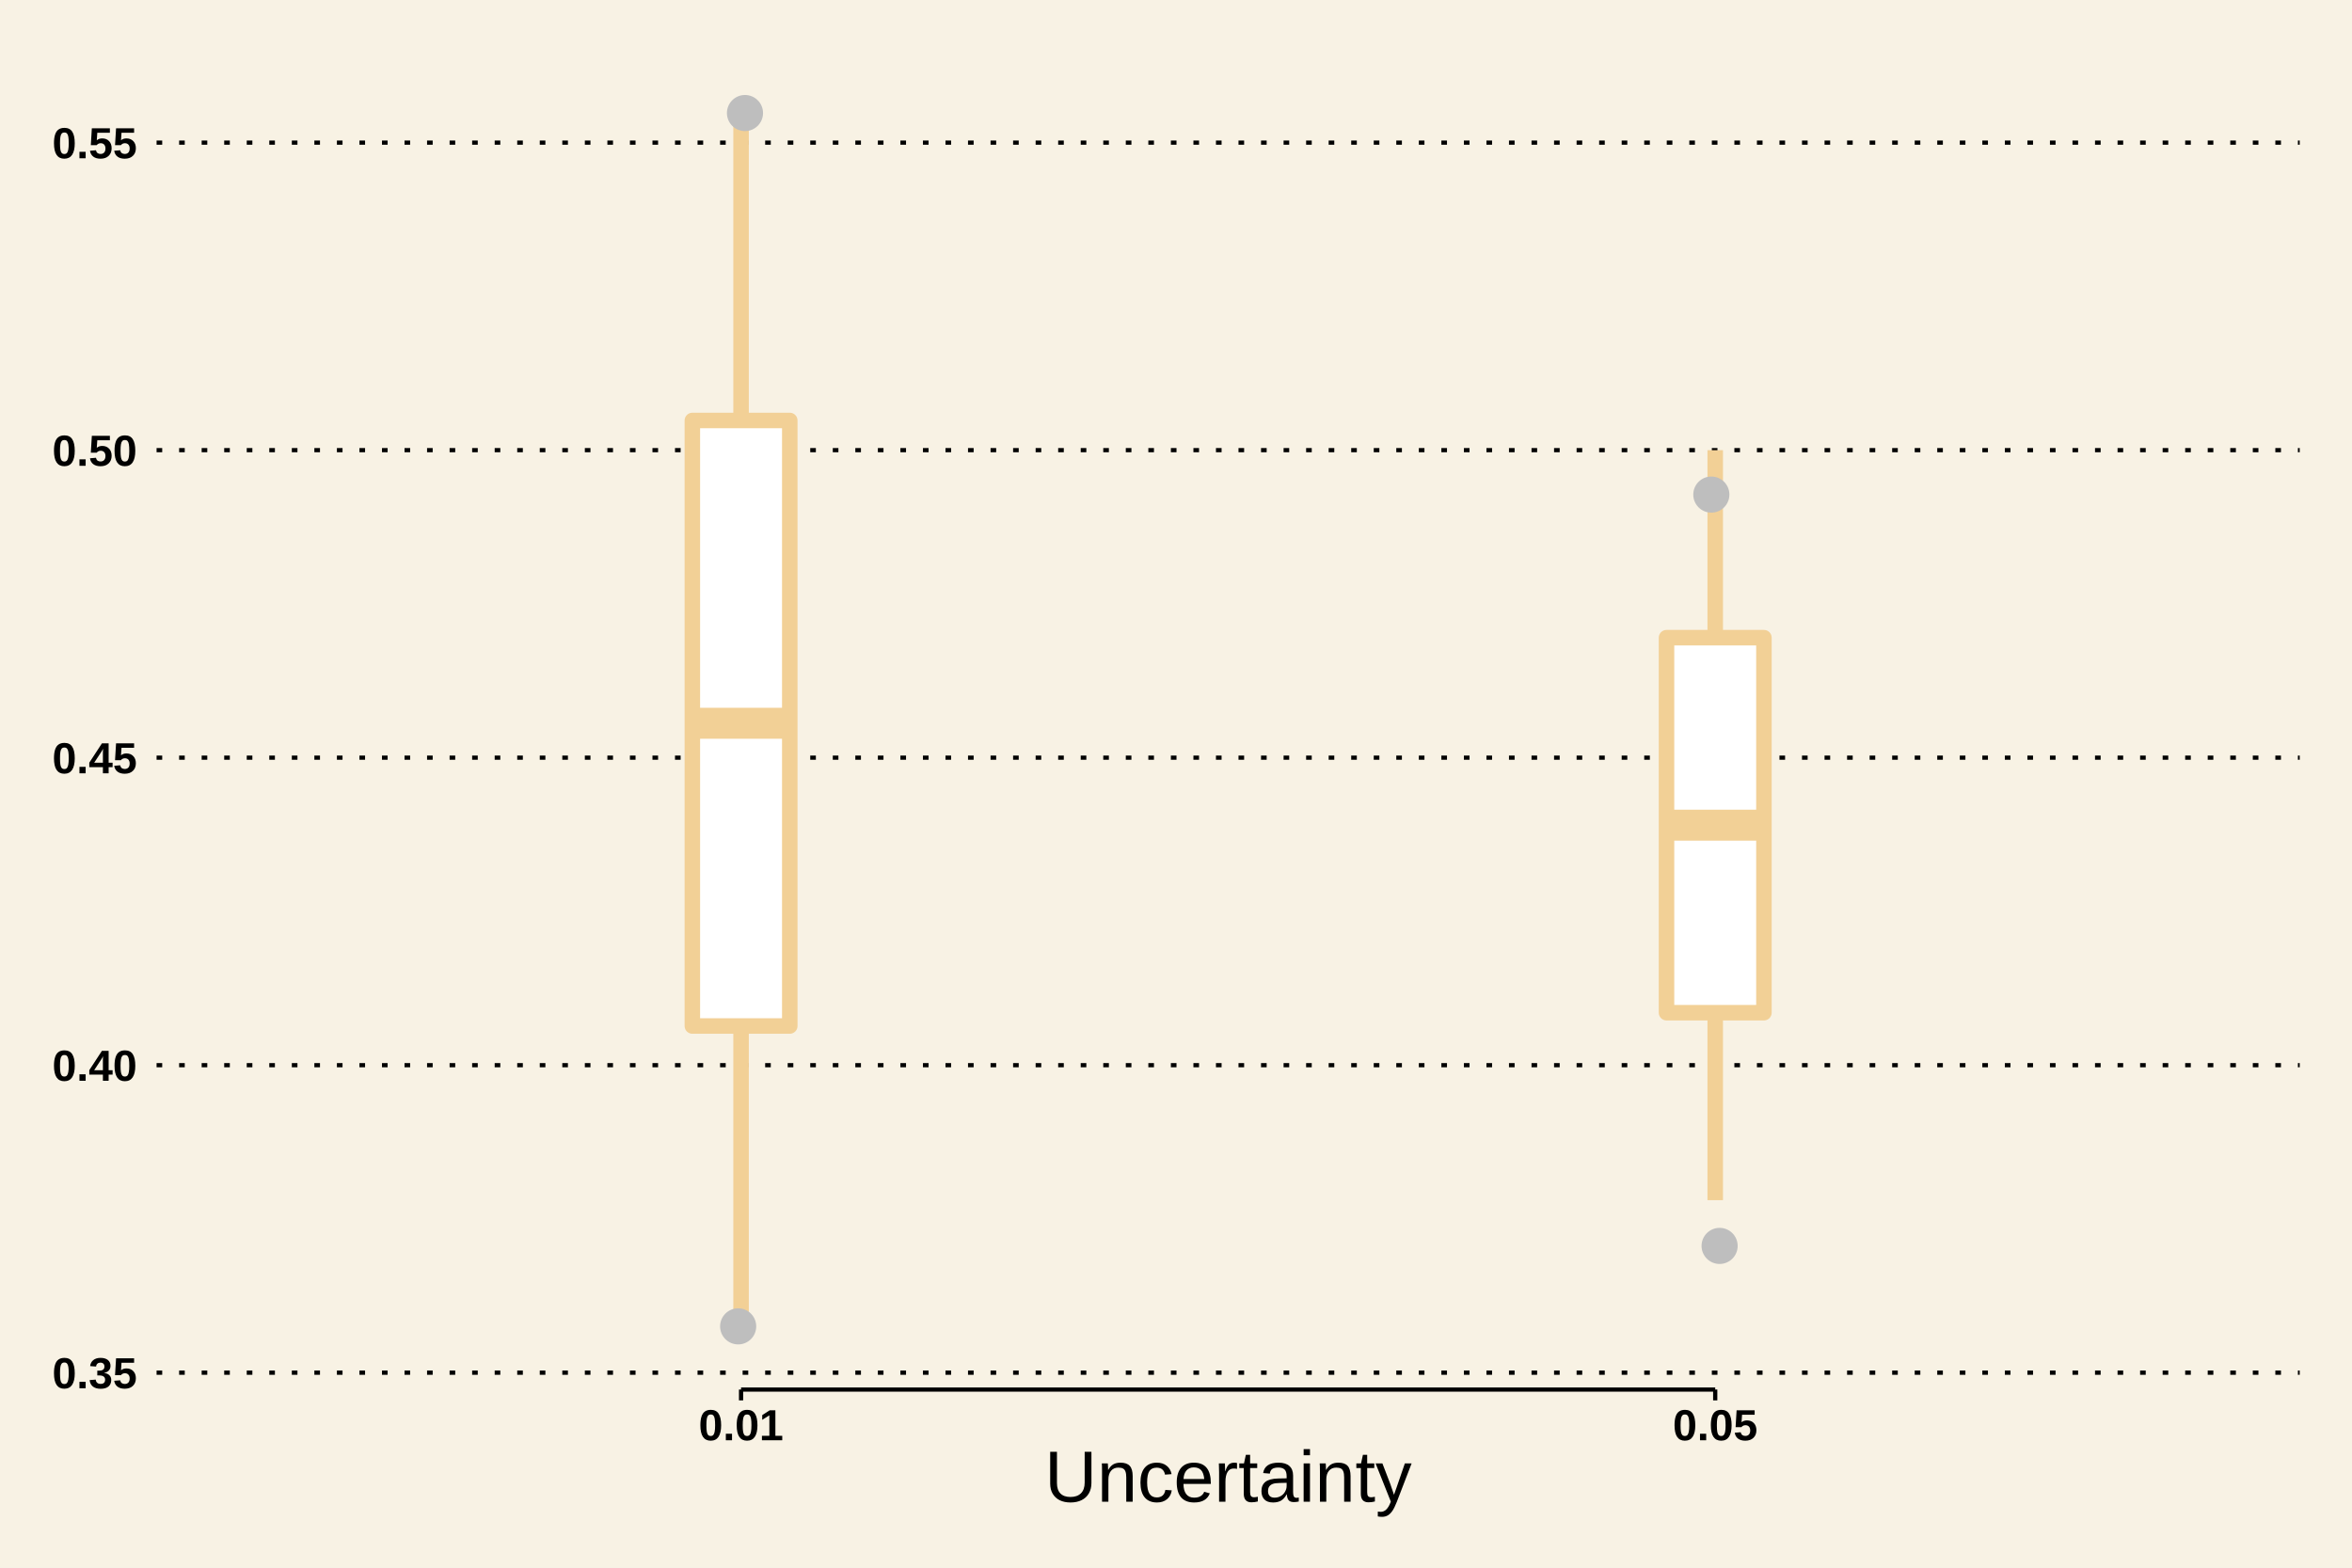
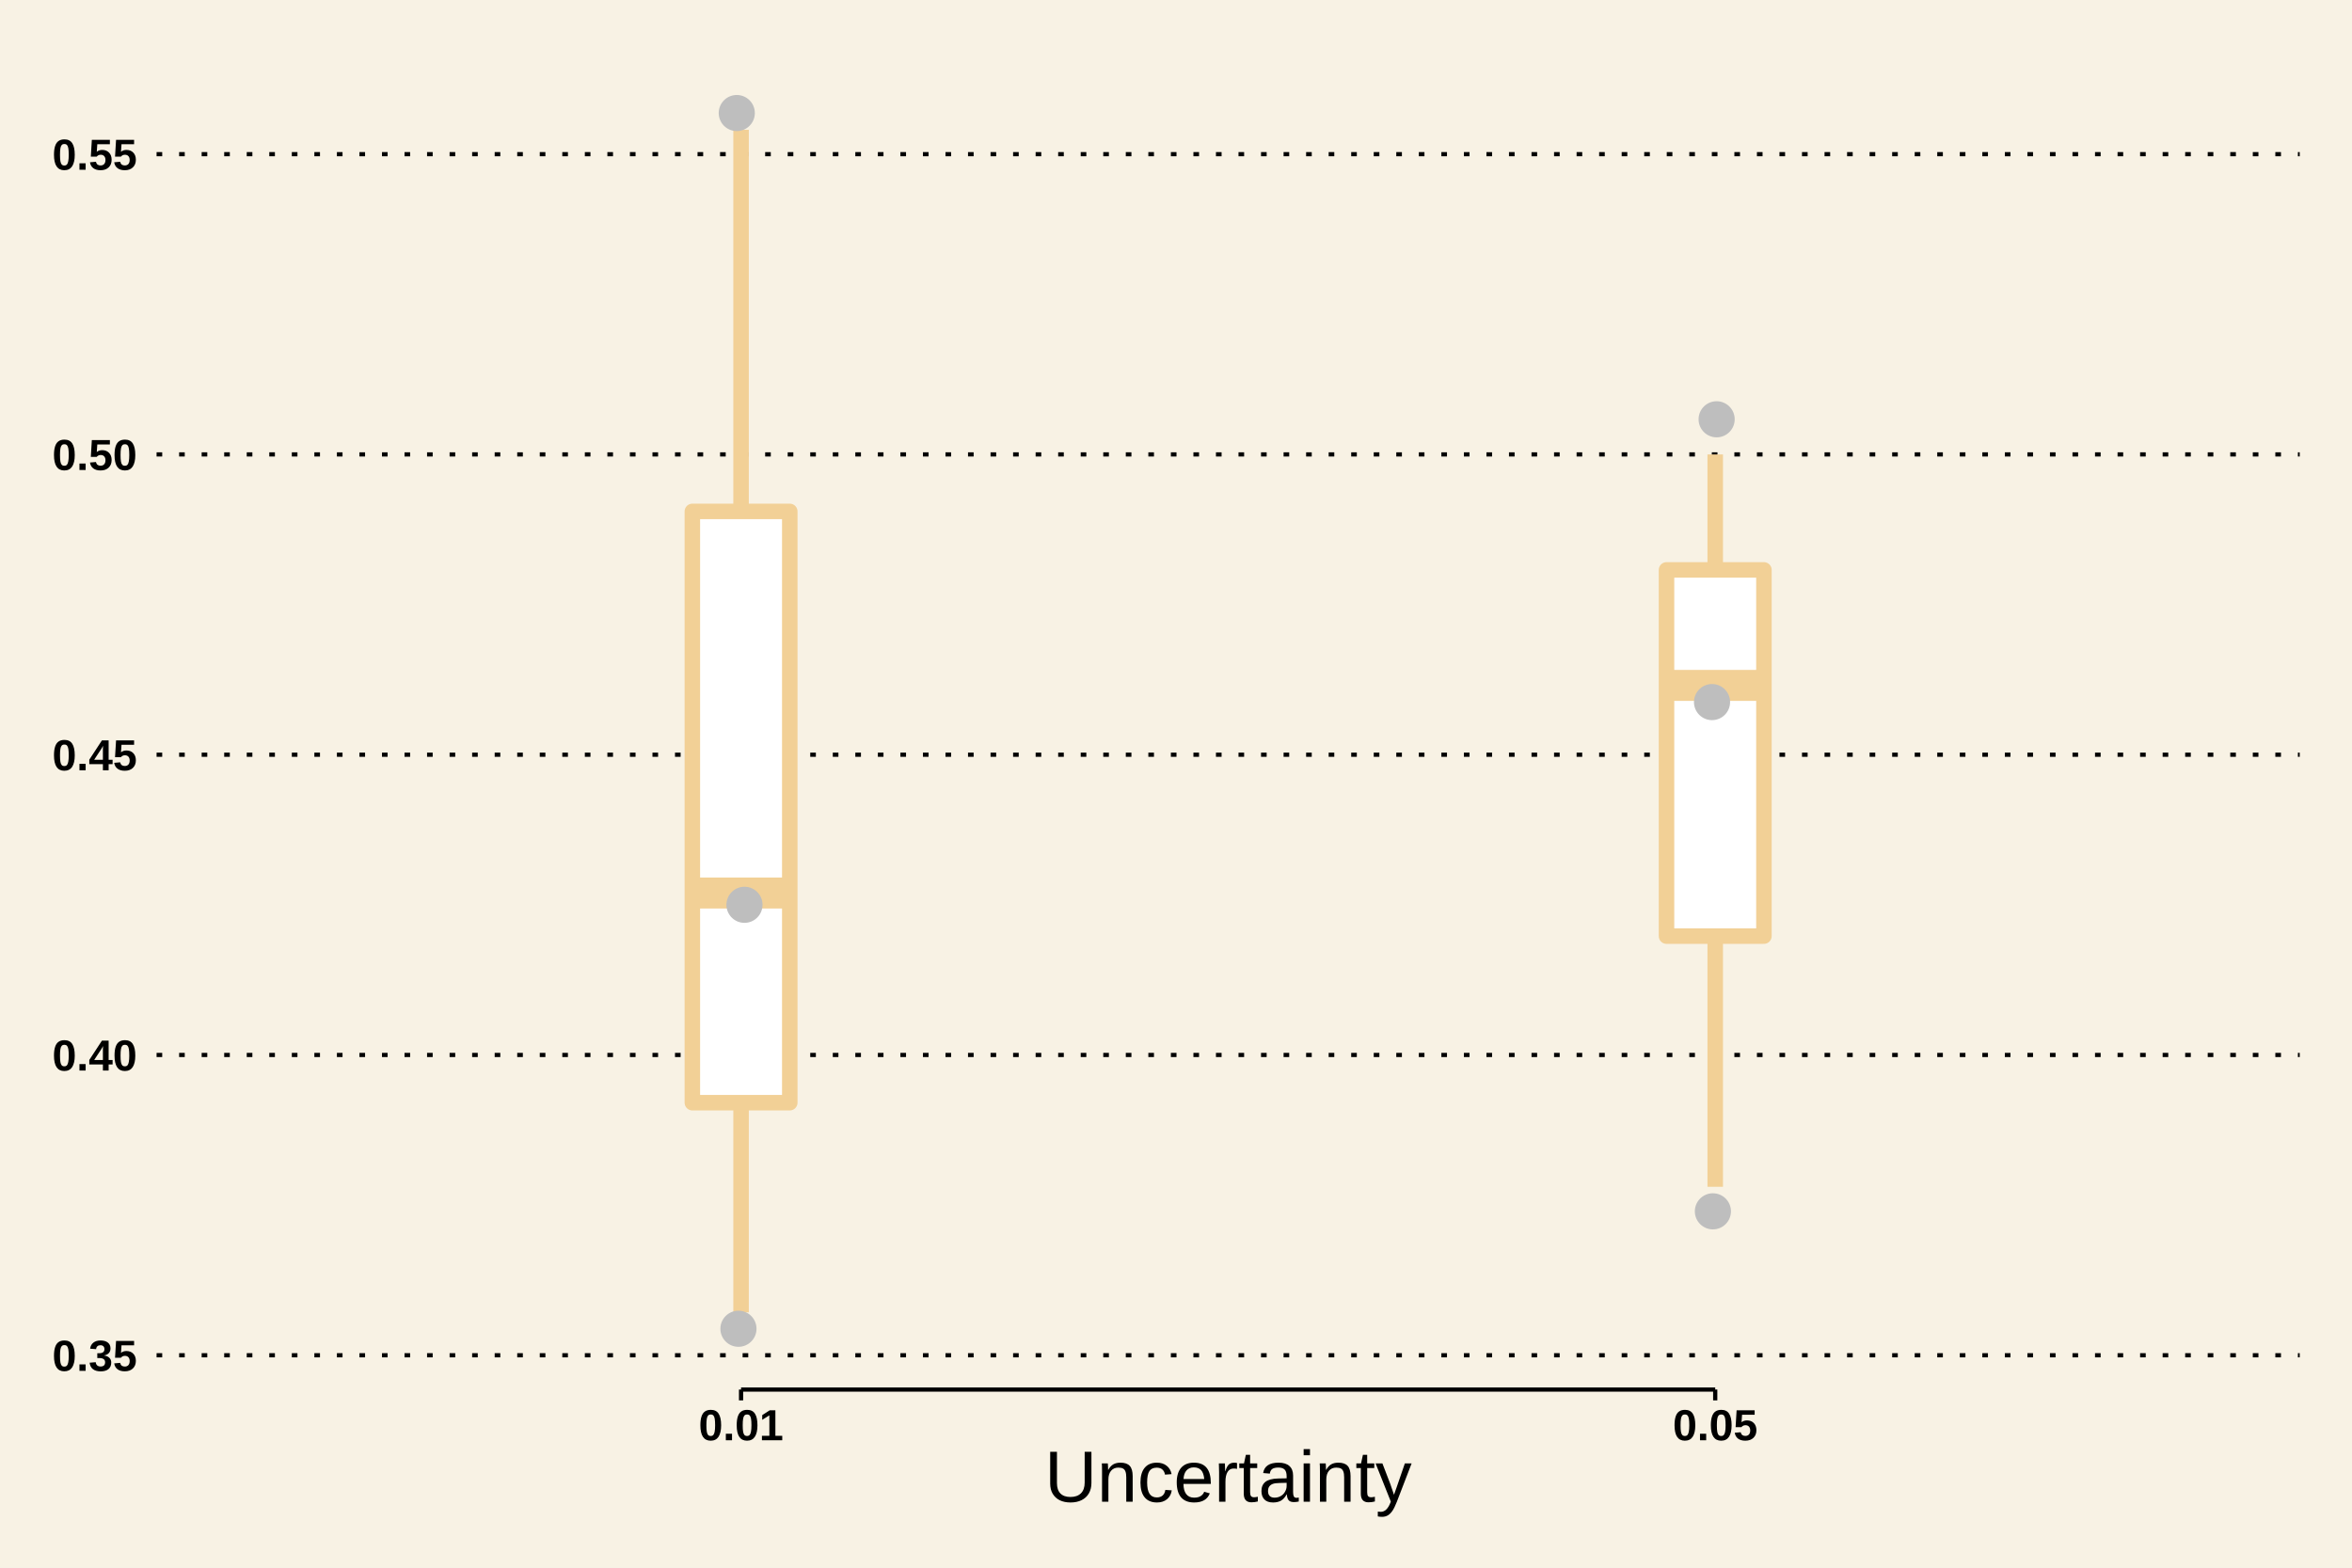
<svg xmlns="http://www.w3.org/2000/svg" class="svglite" width="648.00pt" height="432.00pt" viewBox="0 0 648.00 432.00">
  <defs>
    <style type="text/css">
    .svglite line, .svglite polyline, .svglite polygon, .svglite path, .svglite rect, .svglite circle {
      fill: none;
      stroke: #000000;
      stroke-linecap: round;
      stroke-linejoin: round;
      stroke-miterlimit: 10.00;
    }
    .svglite text {
      white-space: pre;
    }
  </style>
  </defs>
  <rect width="100%" height="100%" style="stroke: none; fill: #F8F2E4;" />
  <defs>
    <clipPath id="cpMC4wMHw2NDguMDB8MC4wMHw0MzIuMDA=">
      <rect x="0.00" y="0.00" width="648.00" height="432.00" />
    </clipPath>
  </defs>
  <g clip-path="url(#cpMC4wMHw2NDguMDB8MC4wMHw0MzIuMDA=)">
    <rect x="-0" y="0" width="648.00" height="432.00" style="stroke-width: 1.16; stroke: none; fill: #F8F2E4;" />
  </g>
  <defs>
    <clipPath id="cpNDMuMTR8NjMzLjYwfDE0LjQwfDM4Mi45MQ==">
      <rect x="43.14" y="14.40" width="590.46" height="368.51" />
    </clipPath>
  </defs>
  <g clip-path="url(#cpNDMuMTR8NjMzLjYwfDE0LjQwfDM4Mi45MQ==)">
    <rect x="43.14" y="14.40" width="590.46" height="368.51" style="stroke-width: 1.16; stroke: none; fill: #F8F2E4;" />
-     <polyline points="43.14,378.26 633.60,378.26 " style="stroke-width: 1.16; stroke-dasharray: 1.55,4.66; stroke-linecap: butt;" />
-     <polyline points="43.14,293.53 633.60,293.53 " style="stroke-width: 1.16; stroke-dasharray: 1.55,4.66; stroke-linecap: butt;" />
-     <polyline points="43.14,208.79 633.60,208.79 " style="stroke-width: 1.16; stroke-dasharray: 1.55,4.66; stroke-linecap: butt;" />
-     <polyline points="43.14,124.05 633.60,124.05 " style="stroke-width: 1.16; stroke-dasharray: 1.55,4.66; stroke-linecap: butt;" />
-     <polyline points="43.14,39.31 633.60,39.31 " style="stroke-width: 1.16; stroke-dasharray: 1.55,4.66; stroke-linecap: butt;" />
-     <line x1="204.17" y1="115.87" x2="204.17" y2="32.44" style="stroke-width: 4.27; stroke: #F2D096; stroke-linecap: butt;" />
-     <line x1="204.17" y1="282.73" x2="204.17" y2="366.16" style="stroke-width: 4.27; stroke: #F2D096; stroke-linecap: butt;" />
-     <polygon points="190.75,115.87 190.75,282.73 217.59,282.73 217.59,115.87 190.75,115.87 " style="stroke-width: 4.27; stroke: #F2D096; fill: #FFFFFF;" />
-     <line x1="190.75" y1="199.30" x2="217.59" y2="199.30" style="stroke-width: 8.54; stroke: #F2D096; stroke-linecap: butt;" />
-     <line x1="472.56" y1="175.72" x2="472.56" y2="124.05" style="stroke-width: 4.27; stroke: #F2D096; stroke-linecap: butt;" />
-     <line x1="472.56" y1="279.06" x2="472.56" y2="330.73" style="stroke-width: 4.27; stroke: #F2D096; stroke-linecap: butt;" />
-     <polygon points="459.14,175.72 459.14,279.06 485.98,279.06 485.98,175.72 459.14,175.72 " style="stroke-width: 4.27; stroke: #F2D096; fill: #FFFFFF;" />
-     <line x1="459.14" y1="227.39" x2="485.98" y2="227.39" style="stroke-width: 8.54; stroke: #F2D096; stroke-linecap: butt;" />
-     <circle cx="203.37" cy="365.50" r="4.62" style="stroke-width: 0.71; stroke: #BEBEBE; fill: #BEBEBE;" />
-     <circle cx="205.25" cy="31.15" r="4.62" style="stroke-width: 0.71; stroke: #BEBEBE; fill: #BEBEBE;" />
-     <circle cx="471.49" cy="136.29" r="4.62" style="stroke-width: 0.71; stroke: #BEBEBE; fill: #BEBEBE;" />
-     <circle cx="473.77" cy="343.33" r="4.62" style="stroke-width: 0.71; stroke: #BEBEBE; fill: #BEBEBE;" />
+     <polyline points="43.14,373.46 633.60,373.46 " style="stroke-width: 1.16; stroke-dasharray: 1.55,4.66; stroke-linecap: butt;" />
+     <polyline points="43.14,290.71 633.60,290.71 " style="stroke-width: 1.16; stroke-dasharray: 1.55,4.66; stroke-linecap: butt;" />
+     <polyline points="43.14,207.97 633.60,207.97 " style="stroke-width: 1.16; stroke-dasharray: 1.55,4.66; stroke-linecap: butt;" />
+     <polyline points="43.14,125.22 633.60,125.22 " style="stroke-width: 1.16; stroke-dasharray: 1.55,4.66; stroke-linecap: butt;" />
+     <polyline points="43.14,42.48 633.60,42.48 " style="stroke-width: 1.16; stroke-dasharray: 1.55,4.66; stroke-linecap: butt;" />
+     <line x1="204.17" y1="140.93" x2="204.17" y2="35.77" style="stroke-width: 4.27; stroke: #F2D096; stroke-linecap: butt;" />
+     <line x1="204.17" y1="303.86" x2="204.17" y2="361.64" style="stroke-width: 4.27; stroke: #F2D096; stroke-linecap: butt;" />
+     <polygon points="190.75,140.93 190.75,303.86 217.59,303.86 217.59,140.93 190.75,140.93 " style="stroke-width: 4.27; stroke: #F2D096; fill: #FFFFFF;" />
+     <line x1="190.75" y1="246.09" x2="217.59" y2="246.09" style="stroke-width: 8.54; stroke: #F2D096; stroke-linecap: butt;" />
+     <line x1="472.56" y1="157.05" x2="472.56" y2="125.22" style="stroke-width: 4.27; stroke: #F2D096; stroke-linecap: butt;" />
+     <line x1="472.56" y1="257.96" x2="472.56" y2="327.04" style="stroke-width: 4.27; stroke: #F2D096; stroke-linecap: butt;" />
+     <polygon points="459.14,157.05 459.14,257.96 485.98,257.96 485.98,157.05 459.14,157.05 " style="stroke-width: 4.27; stroke: #F2D096; fill: #FFFFFF;" />
+     <line x1="459.14" y1="188.87" x2="485.98" y2="188.87" style="stroke-width: 8.54; stroke: #F2D096; stroke-linecap: butt;" />
+     <circle cx="203.45" cy="366.16" r="4.62" style="stroke-width: 0.71; stroke: #BEBEBE; fill: #BEBEBE;" />
+     <circle cx="202.99" cy="31.15" r="4.62" style="stroke-width: 0.71; stroke: #BEBEBE; fill: #BEBEBE;" />
+     <circle cx="205.11" cy="249.33" r="4.62" style="stroke-width: 0.71; stroke: #BEBEBE; fill: #BEBEBE;" />
+     <circle cx="472.95" cy="115.54" r="4.62" style="stroke-width: 0.71; stroke: #BEBEBE; fill: #BEBEBE;" />
+     <circle cx="471.92" cy="333.80" r="4.62" style="stroke-width: 0.71; stroke: #BEBEBE; fill: #BEBEBE;" />
+     <circle cx="471.68" cy="193.47" r="4.62" style="stroke-width: 0.71; stroke: #BEBEBE; fill: #BEBEBE;" />
    <rect x="43.14" y="14.40" width="590.46" height="368.51" style="stroke-width: 1.16; stroke: none;" />
  </g>
  <g clip-path="url(#cpMC4wMHw2NDguMDB8MC4wMHw0MzIuMDA=)">
-     <text x="37.76" y="382.56" text-anchor="end" style="font-size: 12.00px; font-weight: bold; font-family: &quot;Arial&quot;;" textLength="23.36px" lengthAdjust="spacingAndGlyphs">0.35</text>
-     <text x="37.76" y="297.82" text-anchor="end" style="font-size: 12.00px; font-weight: bold; font-family: &quot;Arial&quot;;" textLength="23.36px" lengthAdjust="spacingAndGlyphs">0.40</text>
-     <text x="37.76" y="213.09" text-anchor="end" style="font-size: 12.00px; font-weight: bold; font-family: &quot;Arial&quot;;" textLength="23.36px" lengthAdjust="spacingAndGlyphs">0.45</text>
-     <text x="37.76" y="128.35" text-anchor="end" style="font-size: 12.00px; font-weight: bold; font-family: &quot;Arial&quot;;" textLength="23.36px" lengthAdjust="spacingAndGlyphs">0.50</text>
-     <text x="37.76" y="43.61" text-anchor="end" style="font-size: 12.00px; font-weight: bold; font-family: &quot;Arial&quot;;" textLength="23.36px" lengthAdjust="spacingAndGlyphs">0.55</text>
+     <text x="37.76" y="377.76" text-anchor="end" style="font-size: 12.00px; font-weight: bold; font-family: &quot;Arial&quot;;" textLength="23.36px" lengthAdjust="spacingAndGlyphs">0.35</text>
+     <text x="37.76" y="295.01" text-anchor="end" style="font-size: 12.00px; font-weight: bold; font-family: &quot;Arial&quot;;" textLength="23.36px" lengthAdjust="spacingAndGlyphs">0.40</text>
+     <text x="37.76" y="212.27" text-anchor="end" style="font-size: 12.00px; font-weight: bold; font-family: &quot;Arial&quot;;" textLength="23.36px" lengthAdjust="spacingAndGlyphs">0.45</text>
+     <text x="37.76" y="129.52" text-anchor="end" style="font-size: 12.00px; font-weight: bold; font-family: &quot;Arial&quot;;" textLength="23.36px" lengthAdjust="spacingAndGlyphs">0.50</text>
+     <text x="37.76" y="46.78" text-anchor="end" style="font-size: 12.00px; font-weight: bold; font-family: &quot;Arial&quot;;" textLength="23.36px" lengthAdjust="spacingAndGlyphs">0.55</text>
    <polyline points="204.17,382.91 472.56,382.91 " style="stroke-width: 1.16; stroke-linecap: butt;" />
    <polyline points="204.17,385.90 204.17,382.91 " style="stroke-width: 1.16; stroke-linecap: butt;" />
    <polyline points="472.56,385.90 472.56,382.91 " style="stroke-width: 1.16; stroke-linecap: butt;" />
    <text x="204.17" y="396.88" text-anchor="middle" style="font-size: 12.00px; font-weight: bold; font-family: &quot;Arial&quot;;" textLength="23.36px" lengthAdjust="spacingAndGlyphs">0.01</text>
    <text x="472.56" y="396.88" text-anchor="middle" style="font-size: 12.00px; font-weight: bold; font-family: &quot;Arial&quot;;" textLength="23.36px" lengthAdjust="spacingAndGlyphs">0.05</text>
    <text x="338.37" y="413.83" text-anchor="middle" style="font-size: 20.00px; font-family: &quot;Arial&quot;;" textLength="132.03px" lengthAdjust="spacingAndGlyphs">Uncertainty</text>
  </g>
</svg>
